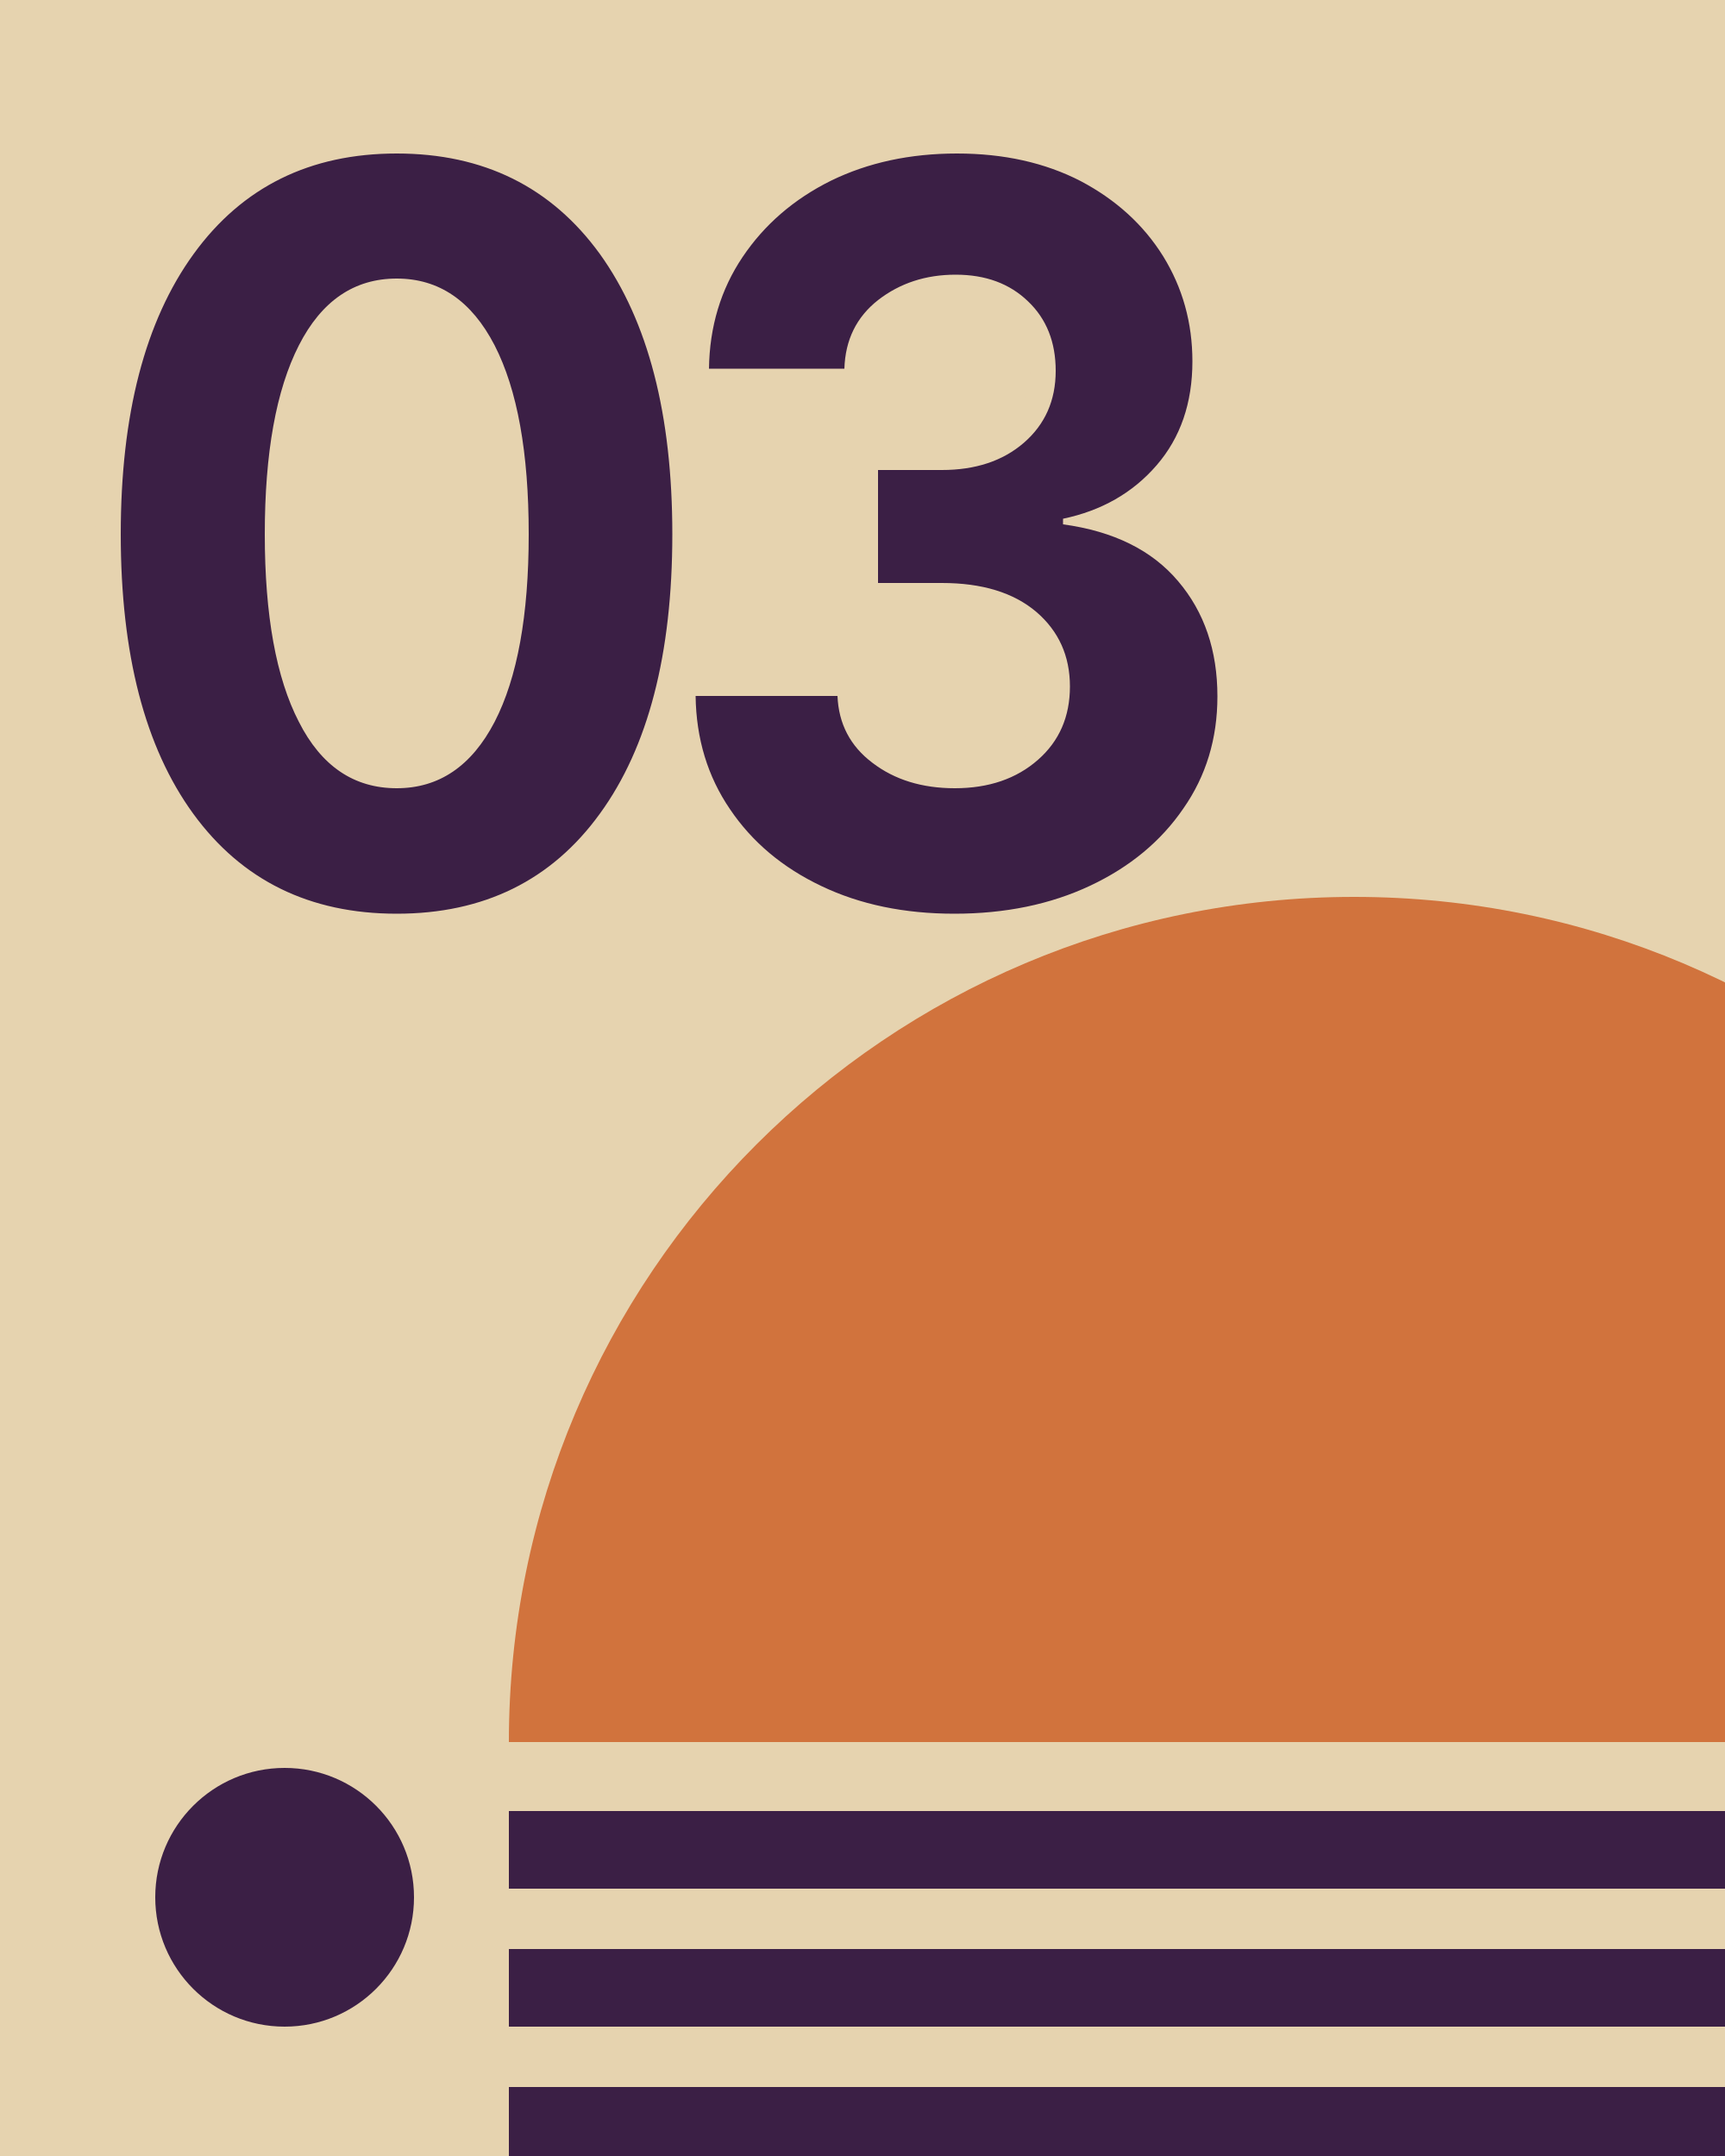
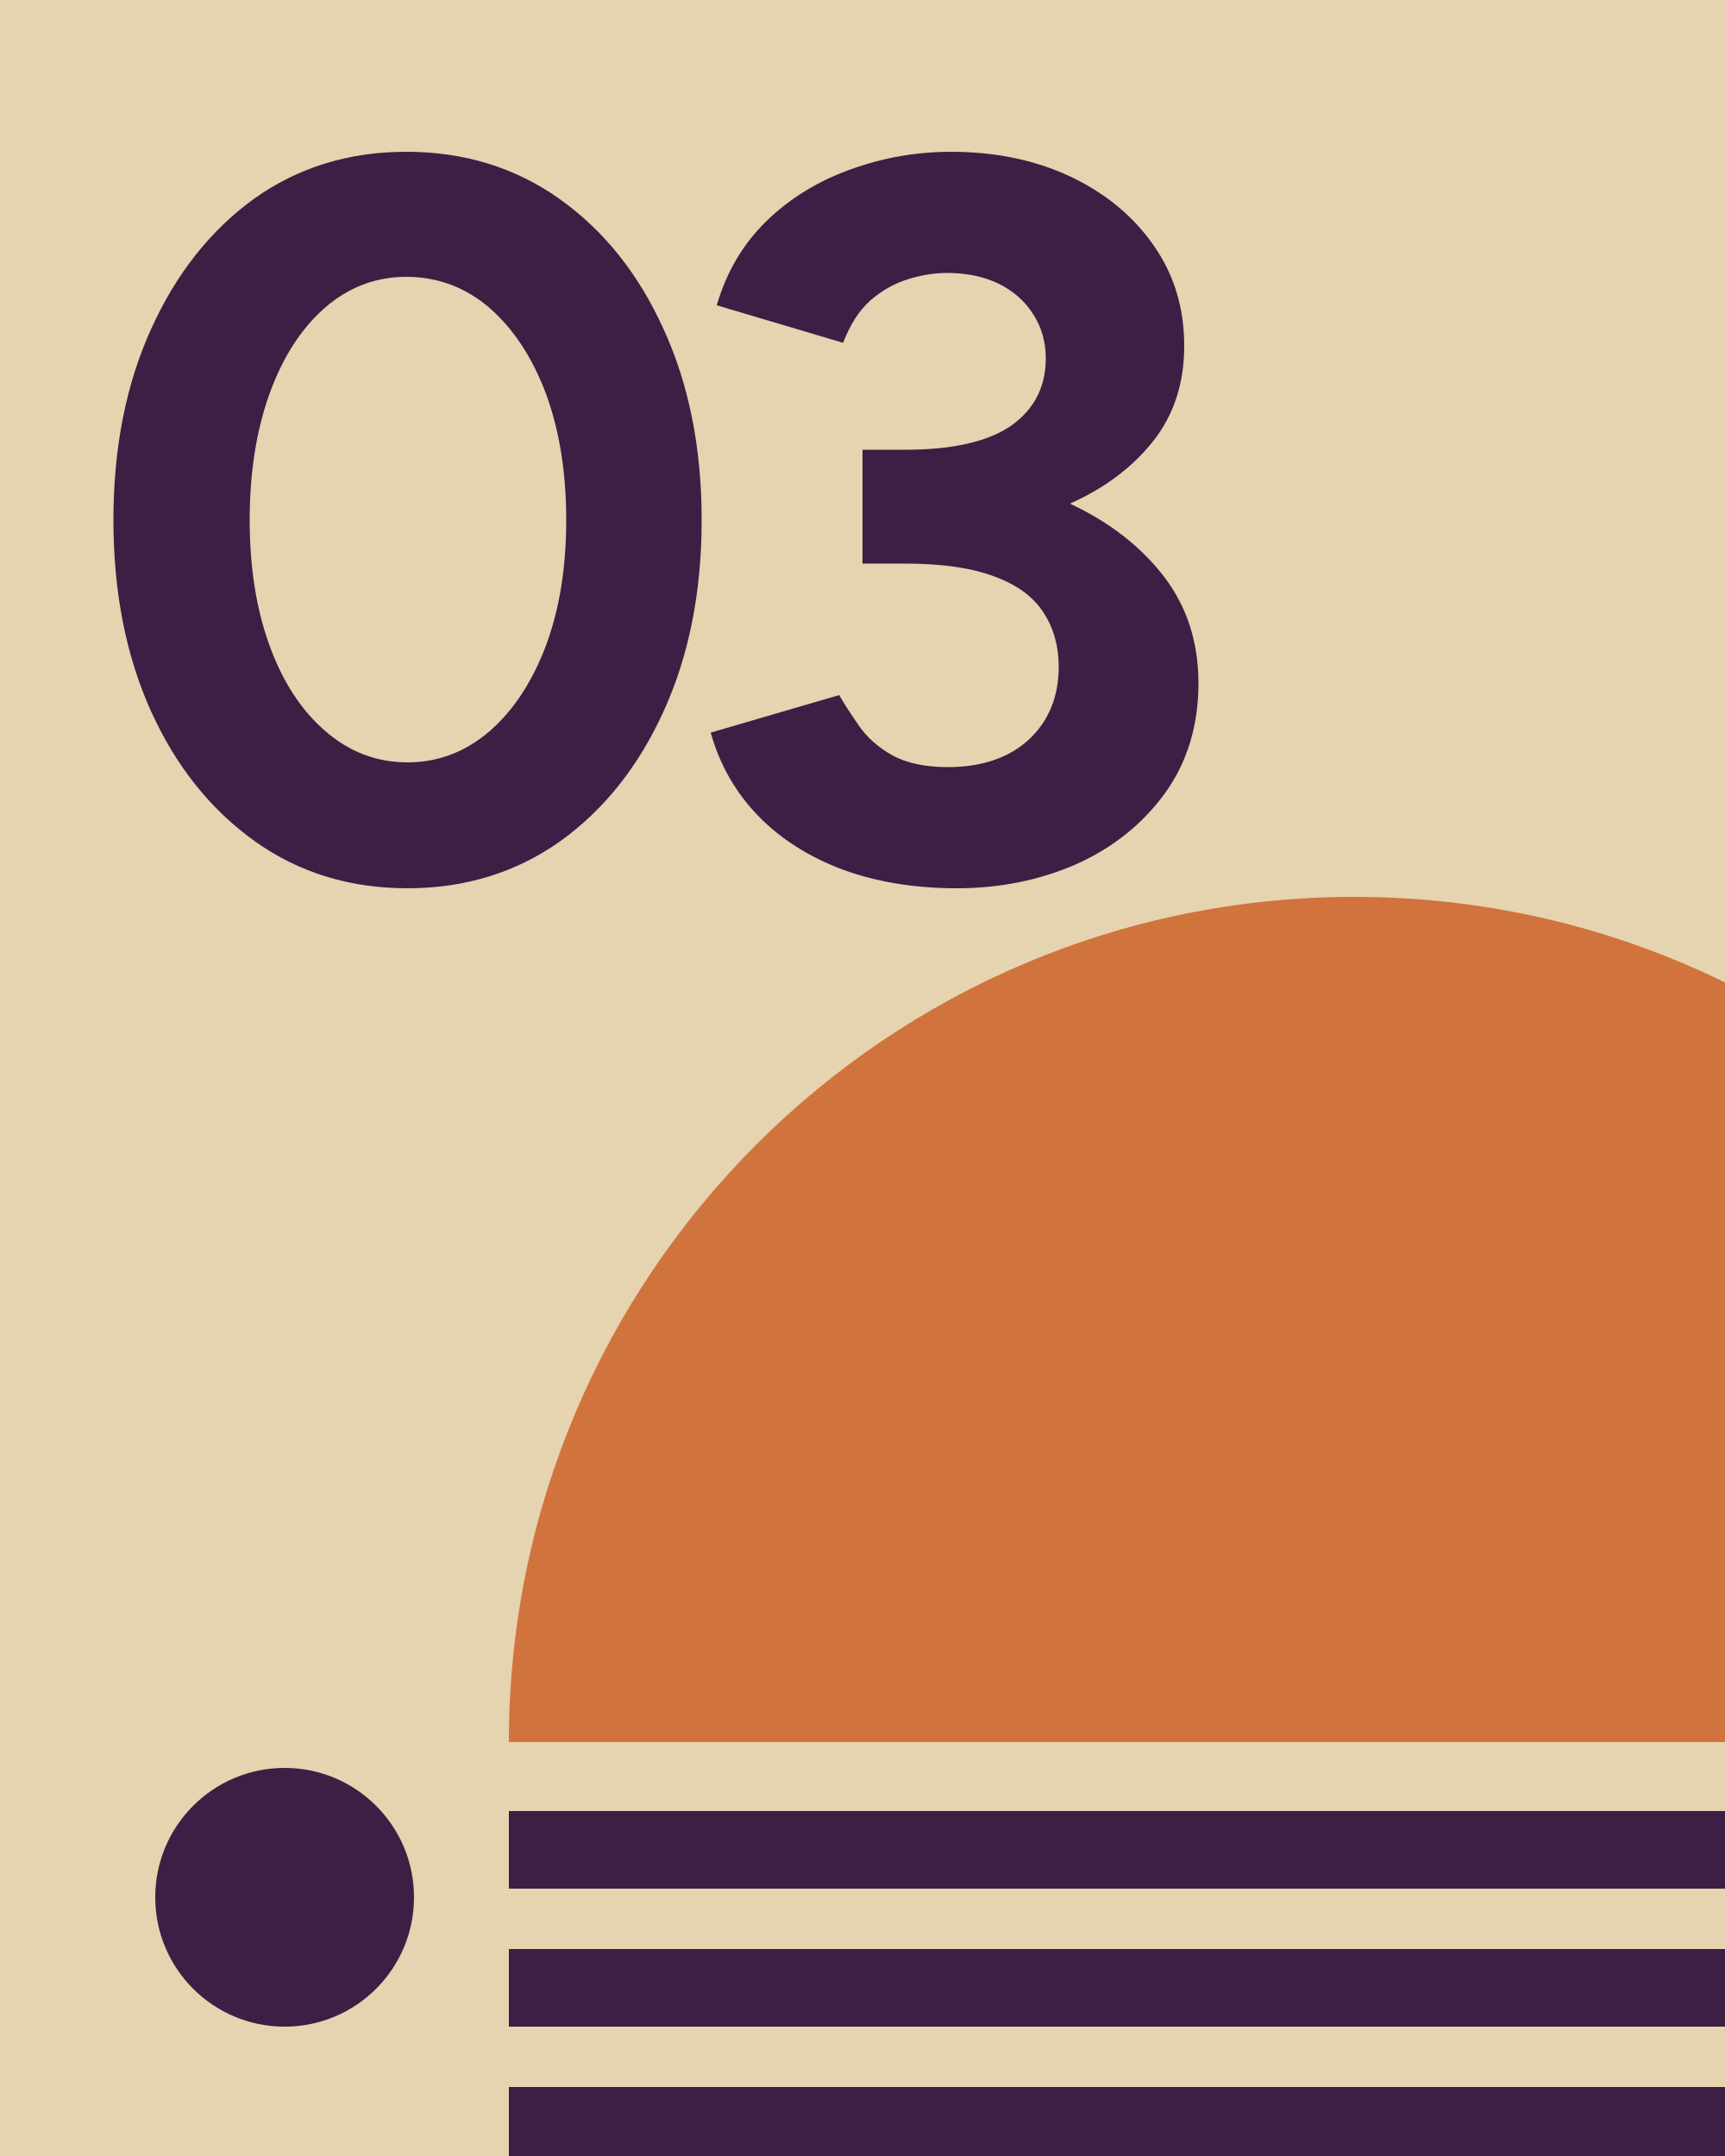
<svg xmlns="http://www.w3.org/2000/svg" viewBox="0 0 400 500" width="400" height="500" preserveAspectRatio="xMaxYMax meet" aria-hidden="true" focusable="false" data-poster="bloom">
  <path d="M-2000 -2000h4800v4800h-4800Z" fill="#e6d3af" />
  <path d="M 118 404 A 196 196 0 0 1 510 404 Z" fill="#d1733d" />
  <path d="M118 420h300v18h-300Z" fill="#3b1f45" />
  <path d="M118 452h300v18h-300Z" fill="#3b1f45" />
  <path d="M118 484h300v18h-300Z" fill="#3b1f45" />
  <path d="M36 440a30 30 0 1 0 60 0a30 30 0 1 0 -60 0Z" fill="#3b1f45" />
-   <path data-numeral="03" d="M92 211.9Q61.7 211.9 44.8 188.7Q28 165.6 28 123.9Q28 82.2 44.9 58.9Q61.8 35.6 92 35.6Q122.2 35.6 139.1 58.9Q155.9 82.3 155.9 123.9Q155.9 165.6 139.1 188.7Q122.3 211.9 92 211.9ZM92 182.8Q106.7 182.8 114.7 167.4Q122.6 152.1 122.6 123.9Q122.6 95.5 114.7 80.1Q106.7 64.6 92 64.6Q77.2 64.6 69.3 80.1Q61.4 95.6 61.4 123.9Q61.4 152.1 69.3 167.4Q77.1 182.8 92 182.8ZM221.3 211.9Q203.9 211.9 190.5 205.5Q177 199.1 169.3 187.7Q161.5 176.3 161.3 161.4L194.2 161.4Q194.6 171.1 202.3 176.9Q210 182.8 221.4 182.8Q233.2 182.8 240.7 176.2Q248.1 169.7 248.1 159.2Q248.1 148.6 240.3 141.9Q232.4 135.2 218.4 135.2L203.6 135.2L203.6 109L218.4 109Q230.1 109 237.4 102.7Q244.8 96.3 244.8 86Q244.8 76 238.4 69.9Q232 63.7 221.6 63.7Q211.2 63.7 203.6 69.6Q196.1 75.5 195.8 85.5L164.4 85.5Q164.6 70.9 172.2 59.6Q179.8 48.3 192.7 41.9Q205.6 35.6 221.9 35.6Q238.2 35.6 250.6 42Q262.9 48.5 269.7 59.4Q276.5 70.4 276.5 83.8Q276.5 98.3 268.2 107.9Q259.9 117.5 246.5 120.3L246.5 121.6Q264.1 124 273.2 134.8Q282.3 145.5 282.3 161.5Q282.3 176.2 274.4 187.5Q266.6 198.9 252.8 205.4Q239 211.9 221.3 211.9Z" fill="#3b1f45" stroke="#e6d3af" stroke-width="11.8" stroke-linejoin="round" paint-order="stroke fill" />
+   <path data-numeral="03" d="M94.5 206Q74.4 206 59.1 195.1Q43.7 184.1 35 164.9Q26.3 145.6 26.3 120.6Q26.3 95.6 35 76.4Q43.7 57.1 58.9 46.1Q74.2 35.2 94.2 35.2Q114.3 35.2 129.7 46.1Q145.2 57.1 153.9 76.4Q162.7 95.6 162.7 120.6Q162.7 145.6 153.9 164.9Q145.2 184.1 129.9 195.1Q114.5 206 94.5 206ZM94.5 176.8Q105.1 176.8 113.5 169.6Q121.8 162.4 126.6 149.7Q131.3 137.1 131.3 120.6Q131.3 104.1 126.6 91.3Q121.8 78.6 113.5 71.4Q105.1 64.2 94.2 64.2Q83.6 64.2 75.3 71.4Q67.1 78.6 62.5 91.3Q57.9 104.1 57.9 120.6Q57.9 137.1 62.5 149.7Q67.1 162.4 75.5 169.6Q83.8 176.8 94.5 176.8ZM221.9 206Q207.3 206 195.5 201.7Q183.7 197.3 175.8 189.2Q167.9 181 164.8 169.9L194.6 161.2Q196.2 164 199.1 168.2Q201.9 172.3 206.8 175.1Q211.8 177.9 219.8 177.9Q231.6 177.9 238.6 171.5Q245.5 165 245.5 154.6Q245.5 147.5 242 142.1Q238.5 136.6 230.6 133.7Q222.7 130.7 209.9 130.7L200 130.7L200 104.3L209.9 104.3Q226.4 104.3 234.5 98.7Q242.5 93 242.5 83.1Q242.5 77.4 239.6 72.9Q236.8 68.4 231.6 65.8Q226.4 63.3 219.6 63.3Q215.1 63.3 210.4 64.8Q205.7 66.3 201.8 69.7Q197.9 73.2 195.5 79.5L166.2 70.8Q169.6 59.2 177.7 51.3Q185.8 43.4 197.2 39.3Q208.5 35.2 220.5 35.2Q235.9 35.2 248.1 40.9Q260.4 46.7 267.5 56.9Q274.6 67 274.6 80.2Q274.6 93.2 267.4 102.3Q260.2 111.4 248.1 116.8Q261.8 123.2 269.9 133.7Q277.9 144.2 277.9 158.4Q277.9 173.2 270.1 184Q262.3 194.7 249.6 200.4Q236.8 206 221.9 206Z" fill="#3b1f45" stroke="#e6d3af" stroke-width="11.8" stroke-linejoin="round" paint-order="stroke fill" />
</svg>
